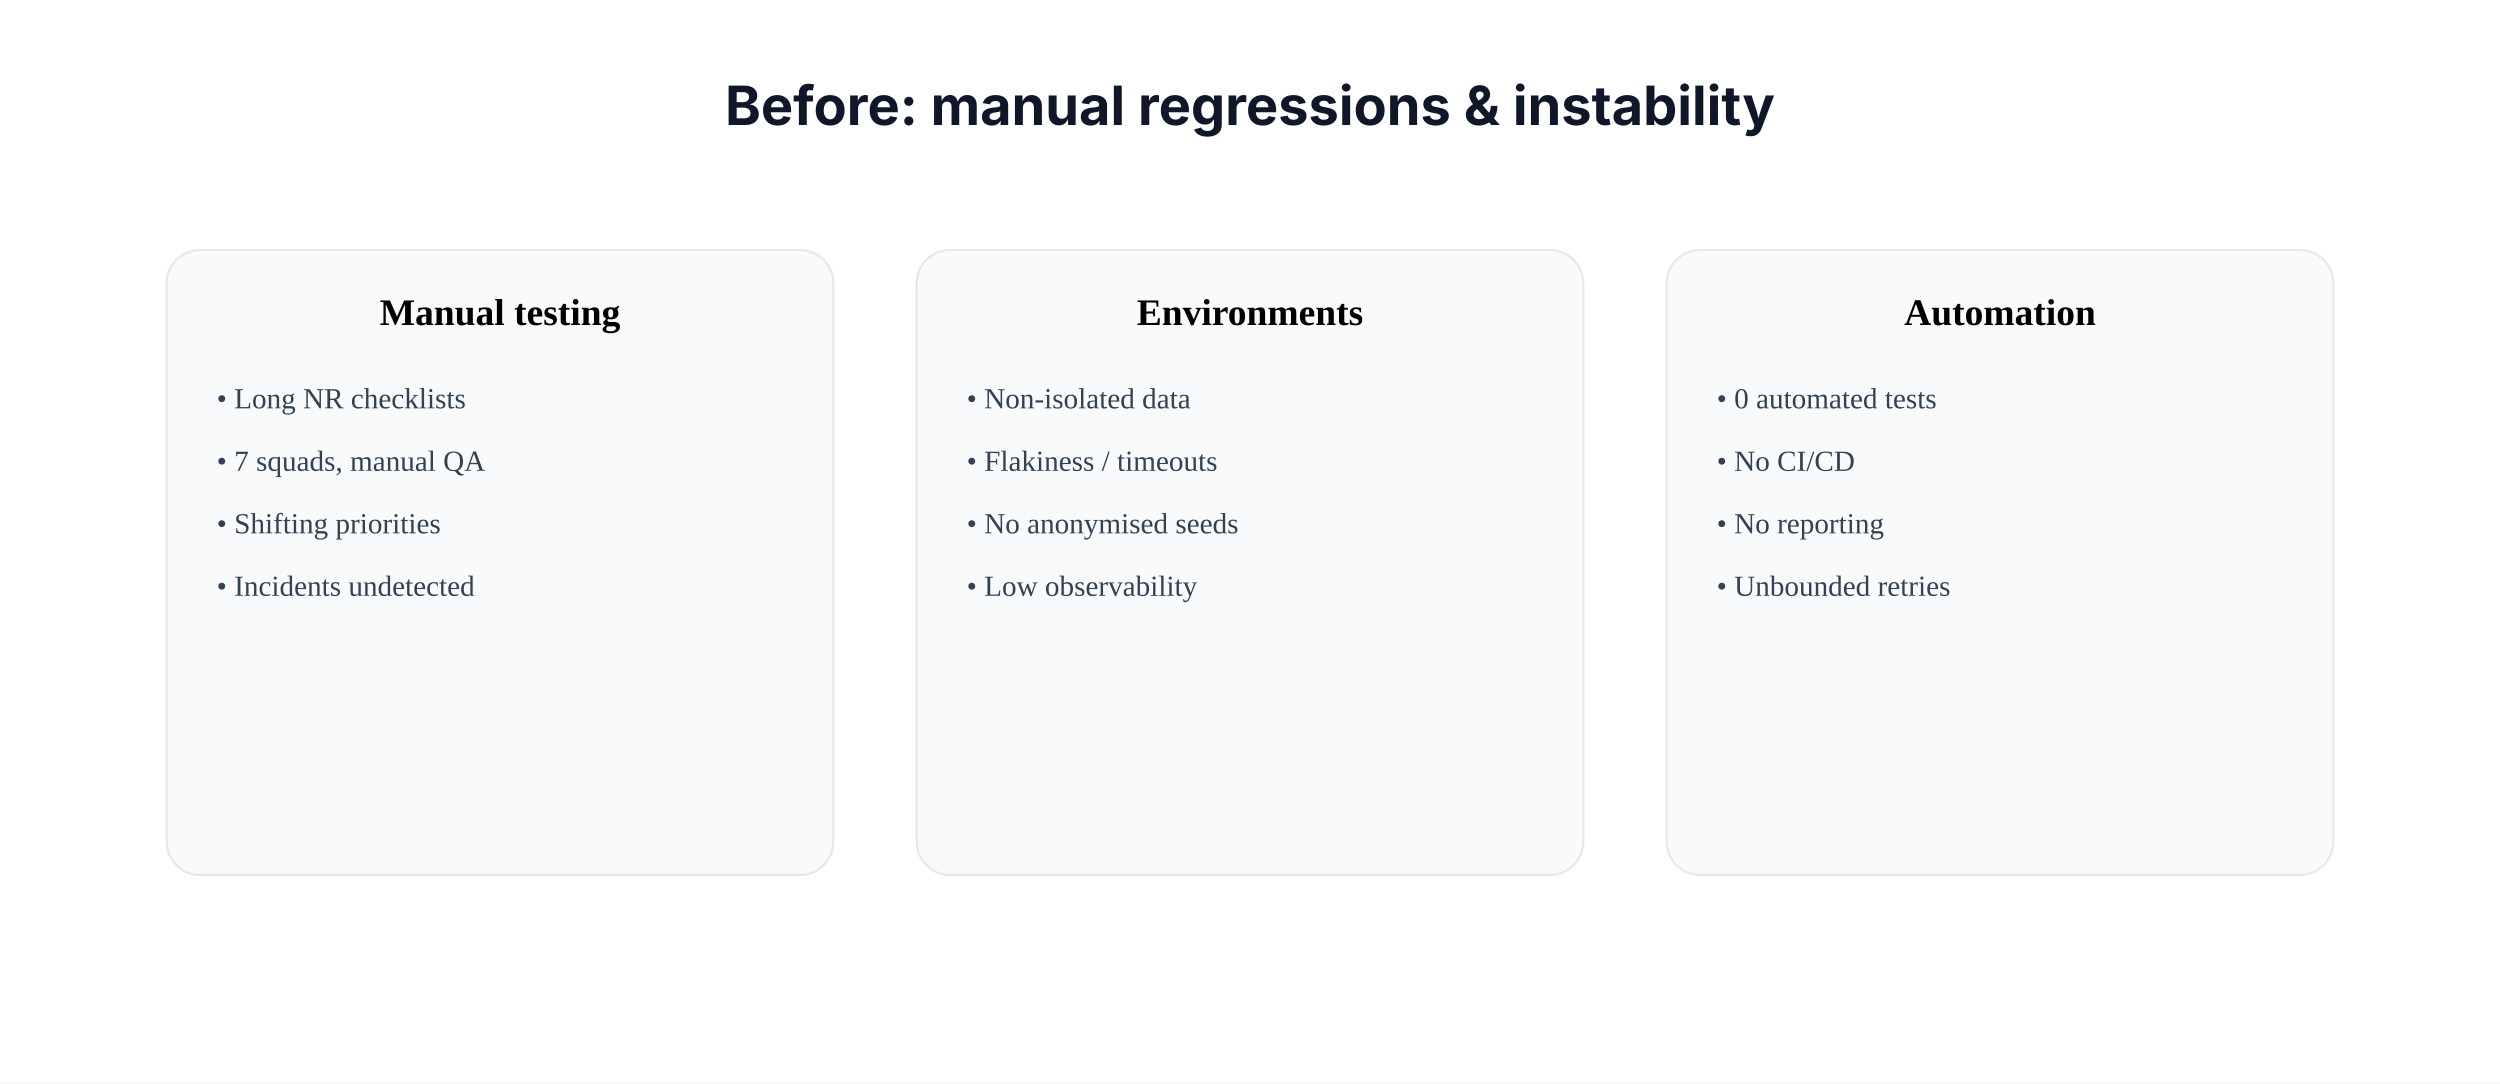
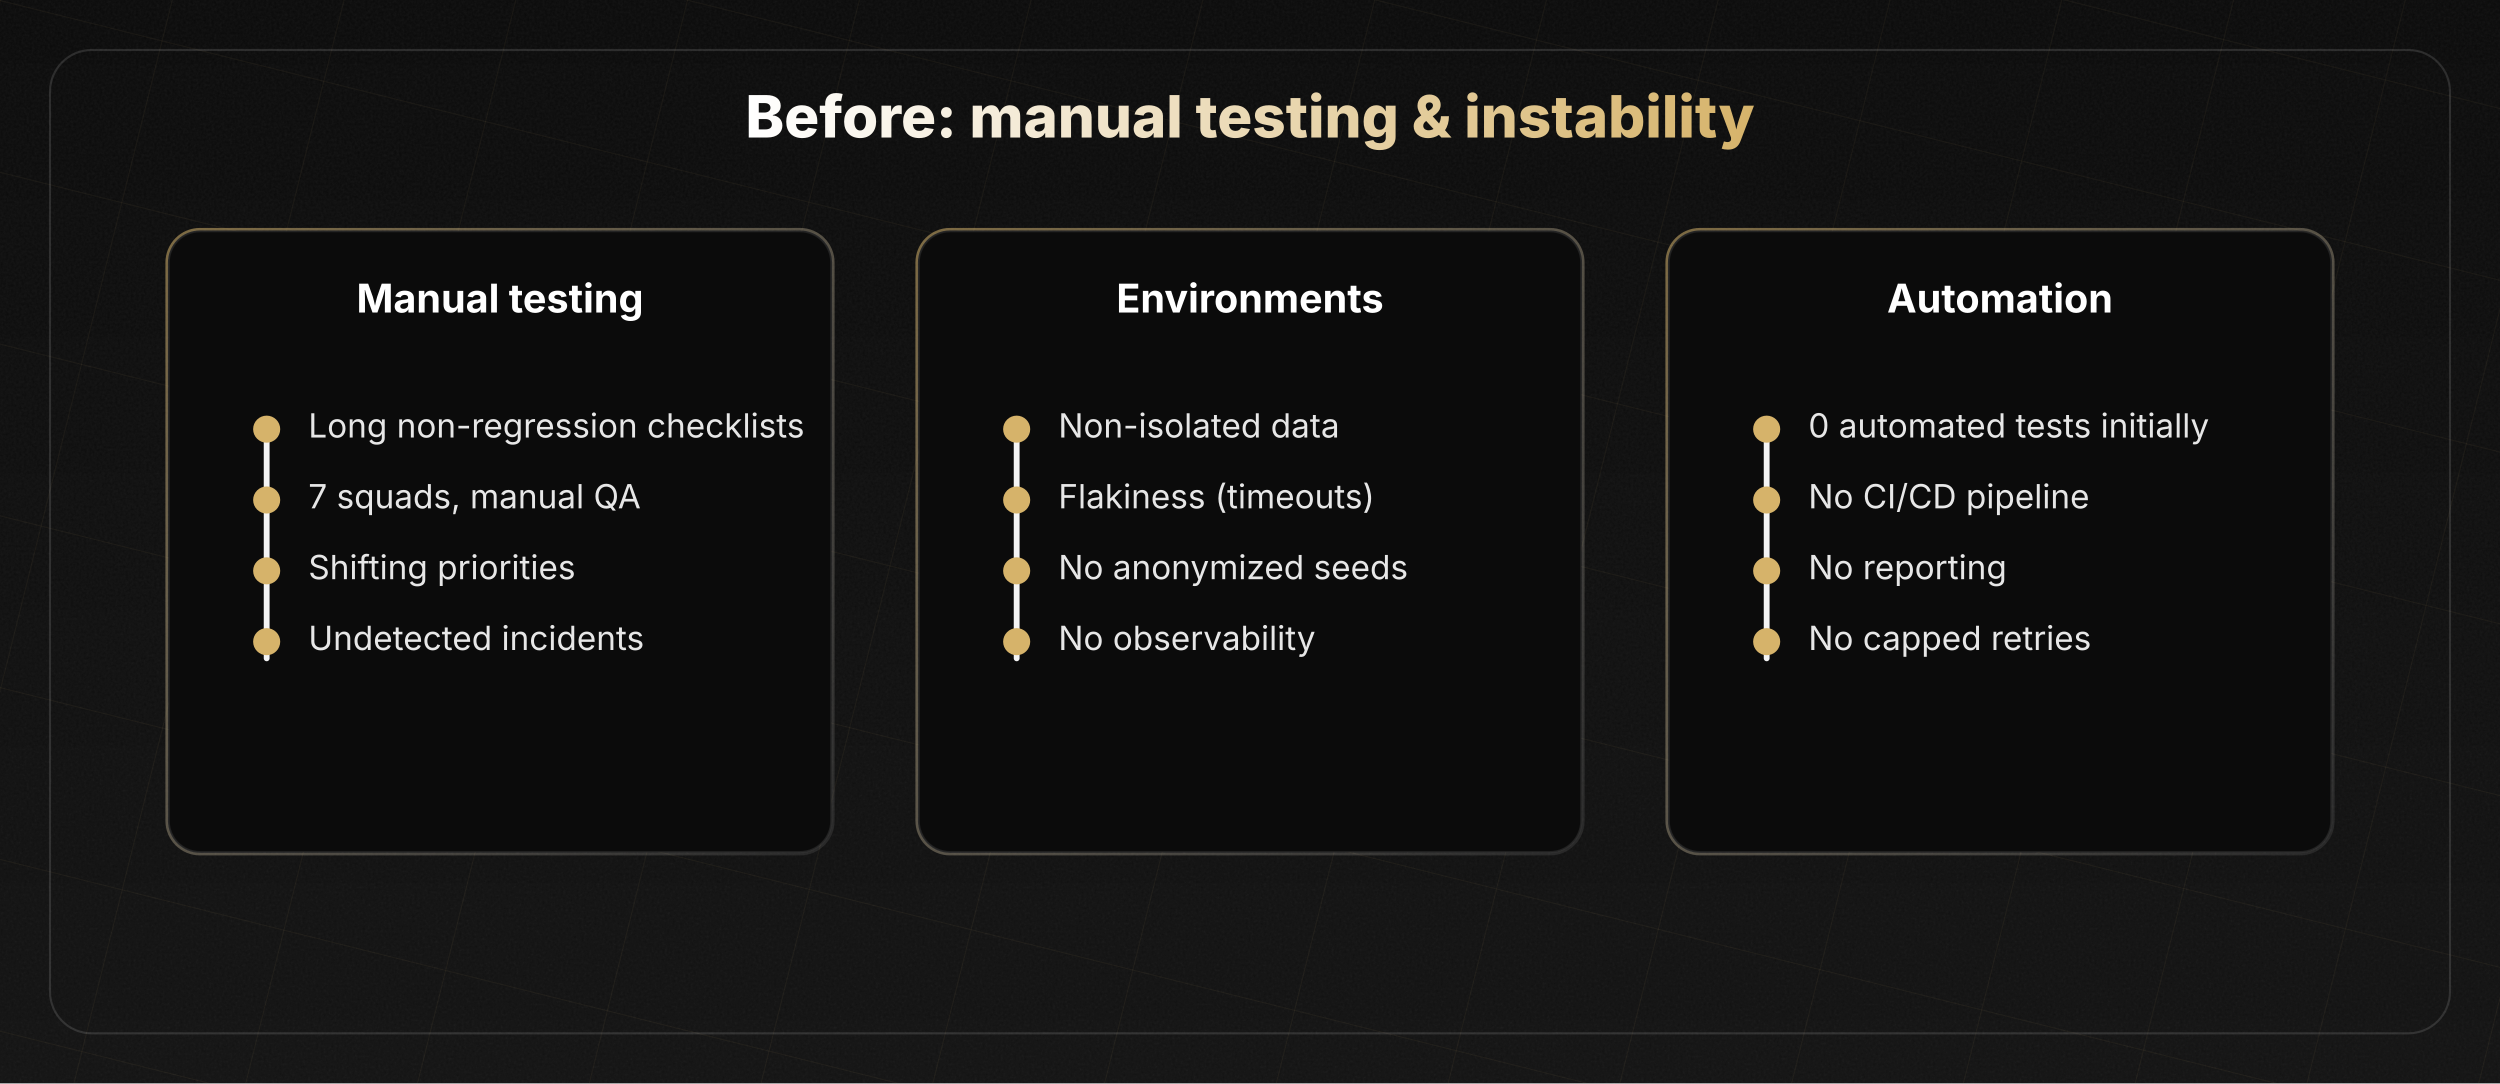
- <svg xmlns="http://www.w3.org/2000/svg" width="1200" height="520" viewBox="0 0 1200 520">
-   <rect width="1200" height="520" fill="#ffffff" />
-   <g font-family="Inter, system-ui, -apple-system, Segoe UI, Roboto, Arial" fill="#0f172a">
-     <text x="600" y="60" font-size="26" font-weight="700" text-anchor="middle">Before: manual regressions &amp; instability</text>
+ <svg xmlns="http://www.w3.org/2000/svg" role="img" width="1200" height="520" viewBox="0 0 1200 520">
+   <defs>
+     <linearGradient id="bgLinear" x1="0" y1="0" x2="0" y2="1">
+       <stop offset="0" stop-color="#0A0A0A" />
+       <stop offset="1" stop-color="#121212" />
+     </linearGradient>
+     <pattern id="goldGrid" width="80" height="80" patternUnits="userSpaceOnUse" patternTransform="rotate(14)">
+       <path d="M0 0H80" stroke="#D6B36A" stroke-opacity=".06" stroke-width="1" />
+       <path d="M0 0V80" stroke="#D6B36A" stroke-opacity=".06" stroke-width="1" />
+     </pattern>
+     <filter id="grain" x="-20%" y="-20%" width="140%" height="140%">
+       <feTurbulence type="fractalNoise" baseFrequency="0.8" numOctaves="2" seed="7" result="noise" />
+       <feColorMatrix type="saturate" values="0" />
+       <feComponentTransfer>
+         <feFuncA type="linear" slope="0.06" />
+       </feComponentTransfer>
+     </filter>
+     <filter id="softWhite" x="-40%" y="-40%" width="180%" height="180%">
+       <feGaussianBlur stdDeviation="4" />
+     </filter>
+     <linearGradient id="goldStroke" x1="0" y1="0" x2="1" y2="1">
+       <stop offset="0" stop-color="#D6B36A" stop-opacity=".55" />
+       <stop offset="1" stop-color="#FFFFFF" stop-opacity=".08" />
+     </linearGradient>
+     <linearGradient id="titleGrad" x1="0" y1="0" x2="1" y2="0">
+       <stop offset="0" stop-color="#FFFFFF" />
+       <stop offset="1" stop-color="#D6B36A" />
+     </linearGradient>
+   </defs>
+   <rect width="1200" height="520" fill="url(#bgLinear)" />
+   <rect width="1200" height="520" fill="url(#goldGrid)" />
+   <rect width="1200" height="520" fill="#000" filter="url(#grain)" />
+   <rect x="24" y="24" width="1152" height="472" rx="20" fill="none" stroke="#FFFFFF20" />
+   <g font-family="Inter, system-ui, -apple-system, Segoe UI, Roboto, Arial" text-rendering="geometricPrecision">
+     <text x="600" y="66" font-size="28" font-weight="800" text-anchor="middle" fill="url(#titleGrad)">
+       Before: manual testing &amp; instability
+     </text>
  </g>
-   <g transform="translate(80,120)">
-     <rect x="0" y="0" width="320" height="300" rx="16" fill="#f8fafc" stroke="#e5e7eb" />
-     <text x="160" y="36" text-anchor="middle" font-size="18" font-weight="600">Manual testing</text>
-     <g fill="#334155" font-size="14">
-       <text x="24" y="76">• Long NR checklists</text>
-       <text x="24" y="106">• 7 squads, manual QA</text>
-       <text x="24" y="136">• Shifting priorities</text>
-       <text x="24" y="166">• Incidents undetected</text>
+   <g transform="translate(80,110)" font-family="Inter, system-ui, -apple-system, Segoe UI, Roboto, Arial">
+     <rect x="0" y="0" width="320" height="300" rx="16" fill="none" stroke="url(#goldStroke)" stroke-width="1.2" />
+     <rect x="1" y="1" width="318" height="298" rx="15" fill="#0B0B0B" stroke="#FFFFFF18" />
+     <text x="160" y="40" text-anchor="middle" font-size="19" font-weight="700" fill="#FFFFFF">
+       Manual testing
+     </text>
+     <path d="M48 96 L48 206" stroke="#FFFFFF" stroke-width="2.8" stroke-linecap="round" opacity=".95" />
+     <path d="M48 96 L48 206" stroke="#FFFFFF" stroke-width="7" stroke-linecap="round" opacity=".22" filter="url(#softWhite)" />
+     <g fill="#D6B36A">
+       <circle cx="48" cy="96" r="6.5" />
+       <circle cx="48" cy="130" r="6.5" />
+       <circle cx="48" cy="164" r="6.5" />
+       <circle cx="48" cy="198" r="6.5" />
+     </g>
+     <g font-size="16" fill="#FFFFFFE6">
+       <text x="68" y="100">Long non-regression checklists</text>
+       <text x="68" y="134">7 squads, manual QA</text>
+       <text x="68" y="168">Shifting priorities</text>
+       <text x="68" y="202">Undetected incidents</text>
    </g>
  </g>
-   <g transform="translate(440,120)">
-     <rect x="0" y="0" width="320" height="300" rx="16" fill="#f8fafc" stroke="#e5e7eb" />
-     <text x="160" y="36" text-anchor="middle" font-size="18" font-weight="600">Environments</text>
-     <g fill="#334155" font-size="14">
-       <text x="24" y="76">• Non-isolated data</text>
-       <text x="24" y="106">• Flakiness / timeouts</text>
-       <text x="24" y="136">• No anonymised seeds</text>
-       <text x="24" y="166">• Low observability</text>
+   <g transform="translate(440,110)" font-family="Inter, system-ui, -apple-system, Segoe UI, Roboto, Arial">
+     <rect x="0" y="0" width="320" height="300" rx="16" fill="none" stroke="url(#goldStroke)" stroke-width="1.2" />
+     <rect x="1" y="1" width="318" height="298" rx="15" fill="#0B0B0B" stroke="#FFFFFF18" />
+     <text x="160" y="40" text-anchor="middle" font-size="19" font-weight="700" fill="#FFFFFF">
+       Environments
+     </text>
+     <path d="M48 96 L48 206" stroke="#FFFFFF" stroke-width="2.8" stroke-linecap="round" opacity=".95" />
+     <path d="M48 96 L48 206" stroke="#FFFFFF" stroke-width="7" stroke-linecap="round" opacity=".22" filter="url(#softWhite)" />
+     <g fill="#D6B36A">
+       <circle cx="48" cy="96" r="6.5" />
+       <circle cx="48" cy="130" r="6.5" />
+       <circle cx="48" cy="164" r="6.5" />
+       <circle cx="48" cy="198" r="6.5" />
+     </g>
+     <g font-size="16" fill="#FFFFFFE6">
+       <text x="68" y="100">Non-isolated data</text>
+       <text x="68" y="134">Flakiness (timeouts)</text>
+       <text x="68" y="168">No anonymized seeds</text>
+       <text x="68" y="202">No observability</text>
    </g>
  </g>
-   <g transform="translate(800,120)">
-     <rect x="0" y="0" width="320" height="300" rx="16" fill="#f8fafc" stroke="#e5e7eb" />
-     <text x="160" y="36" text-anchor="middle" font-size="18" font-weight="600">Automation</text>
-     <g fill="#334155" font-size="14">
-       <text x="24" y="76">• 0 automated tests</text>
-       <text x="24" y="106">• No CI/CD</text>
-       <text x="24" y="136">• No reporting</text>
-       <text x="24" y="166">• Unbounded retries</text>
+   <g transform="translate(800,110)" font-family="Inter, system-ui, -apple-system, Segoe UI, Roboto, Arial">
+     <rect x="0" y="0" width="320" height="300" rx="16" fill="none" stroke="url(#goldStroke)" stroke-width="1.2" />
+     <rect x="1" y="1" width="318" height="298" rx="15" fill="#0B0B0B" stroke="#FFFFFF18" />
+     <text x="160" y="40" text-anchor="middle" font-size="19" font-weight="700" fill="#FFFFFF">
+       Automation
+     </text>
+     <path d="M48 96 L48 206" stroke="#FFFFFF" stroke-width="2.8" stroke-linecap="round" opacity=".95" />
+     <path d="M48 96 L48 206" stroke="#FFFFFF" stroke-width="7" stroke-linecap="round" opacity=".22" filter="url(#softWhite)" />
+     <g fill="#D6B36A">
+       <circle cx="48" cy="96" r="6.5" />
+       <circle cx="48" cy="130" r="6.5" />
+       <circle cx="48" cy="164" r="6.5" />
+       <circle cx="48" cy="198" r="6.5" />
+     </g>
+     <g font-size="16" fill="#FFFFFFE6">
+       <text x="68" y="100">0 automated tests initially</text>
+       <text x="68" y="134">No CI/CD pipeline</text>
+       <text x="68" y="168">No reporting</text>
+       <text x="68" y="202">No capped retries</text>
    </g>
  </g>
</svg>
